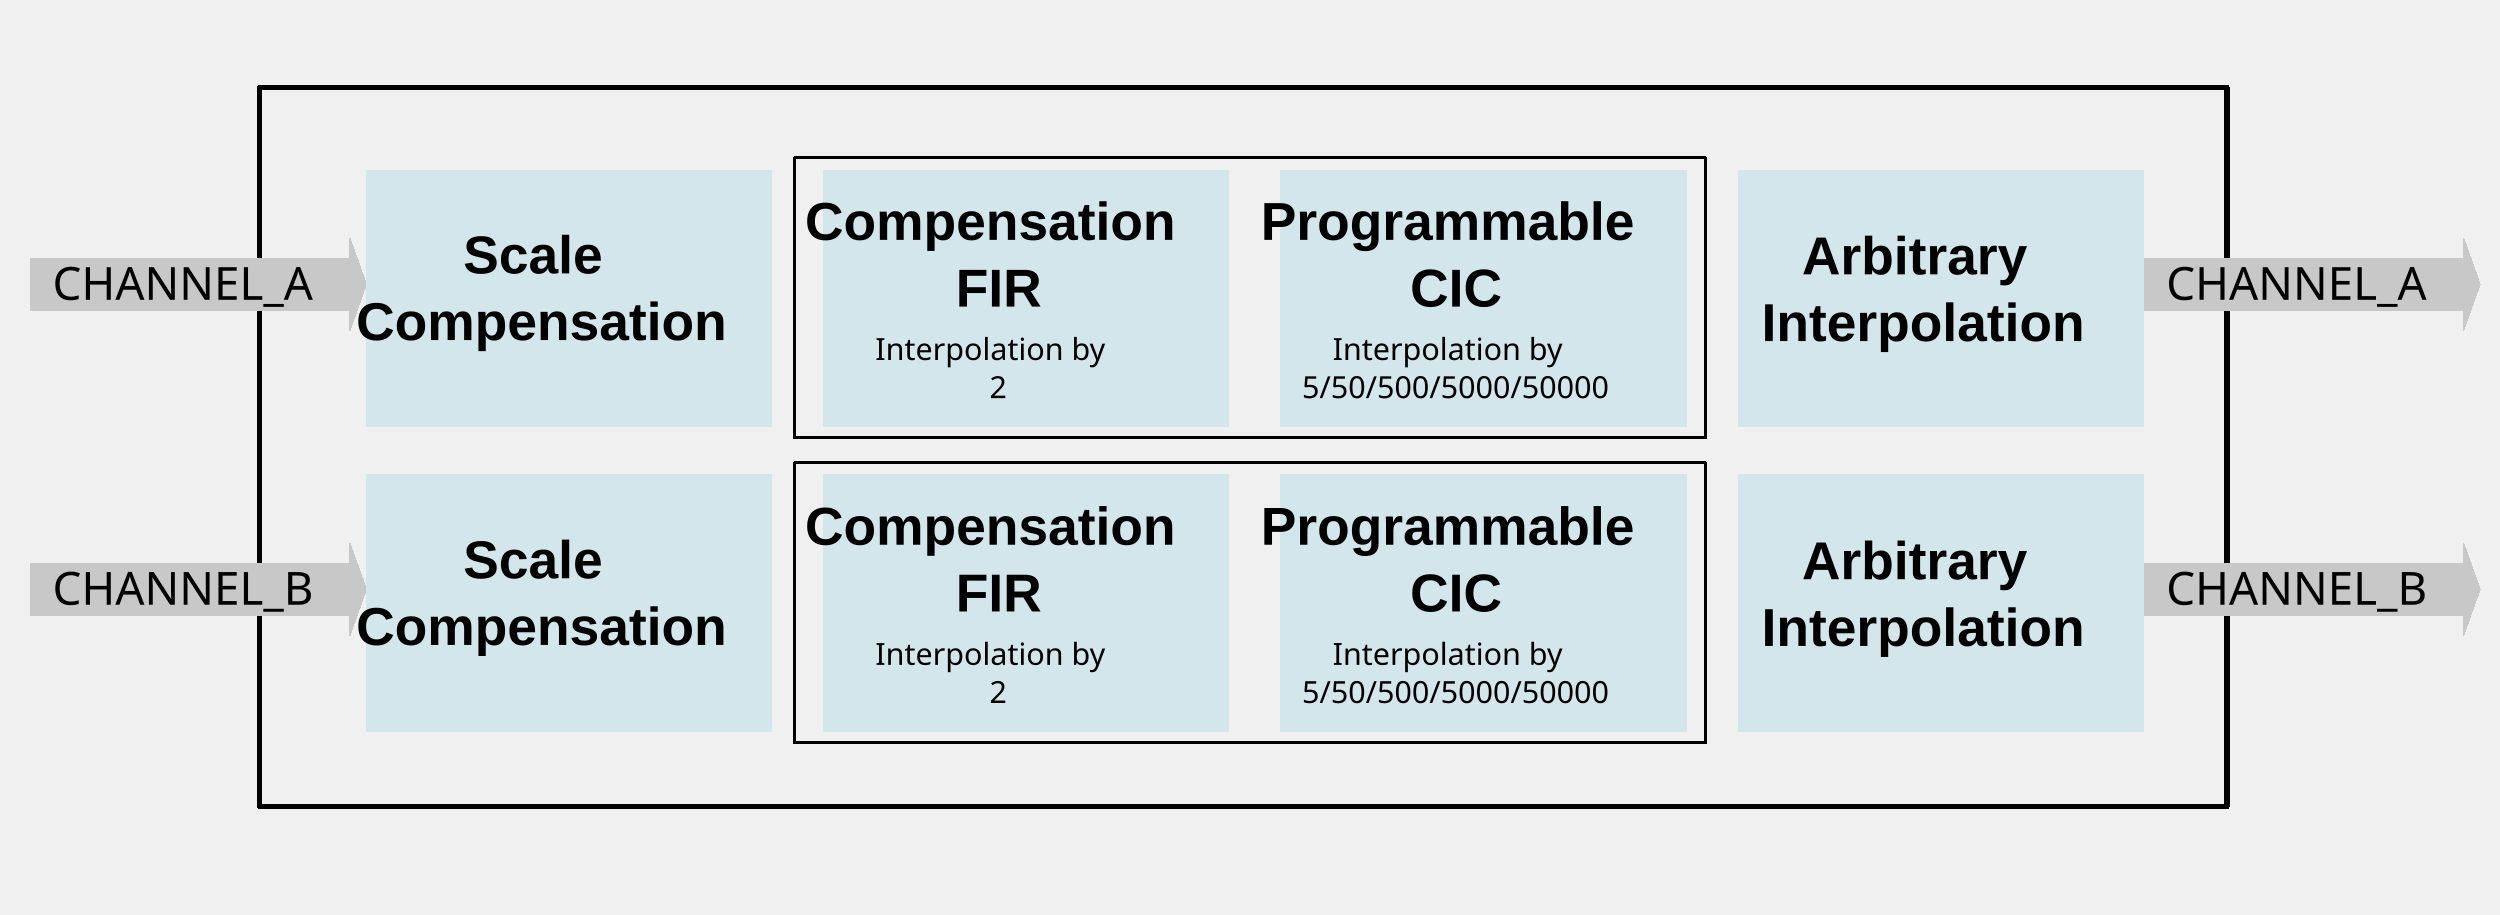
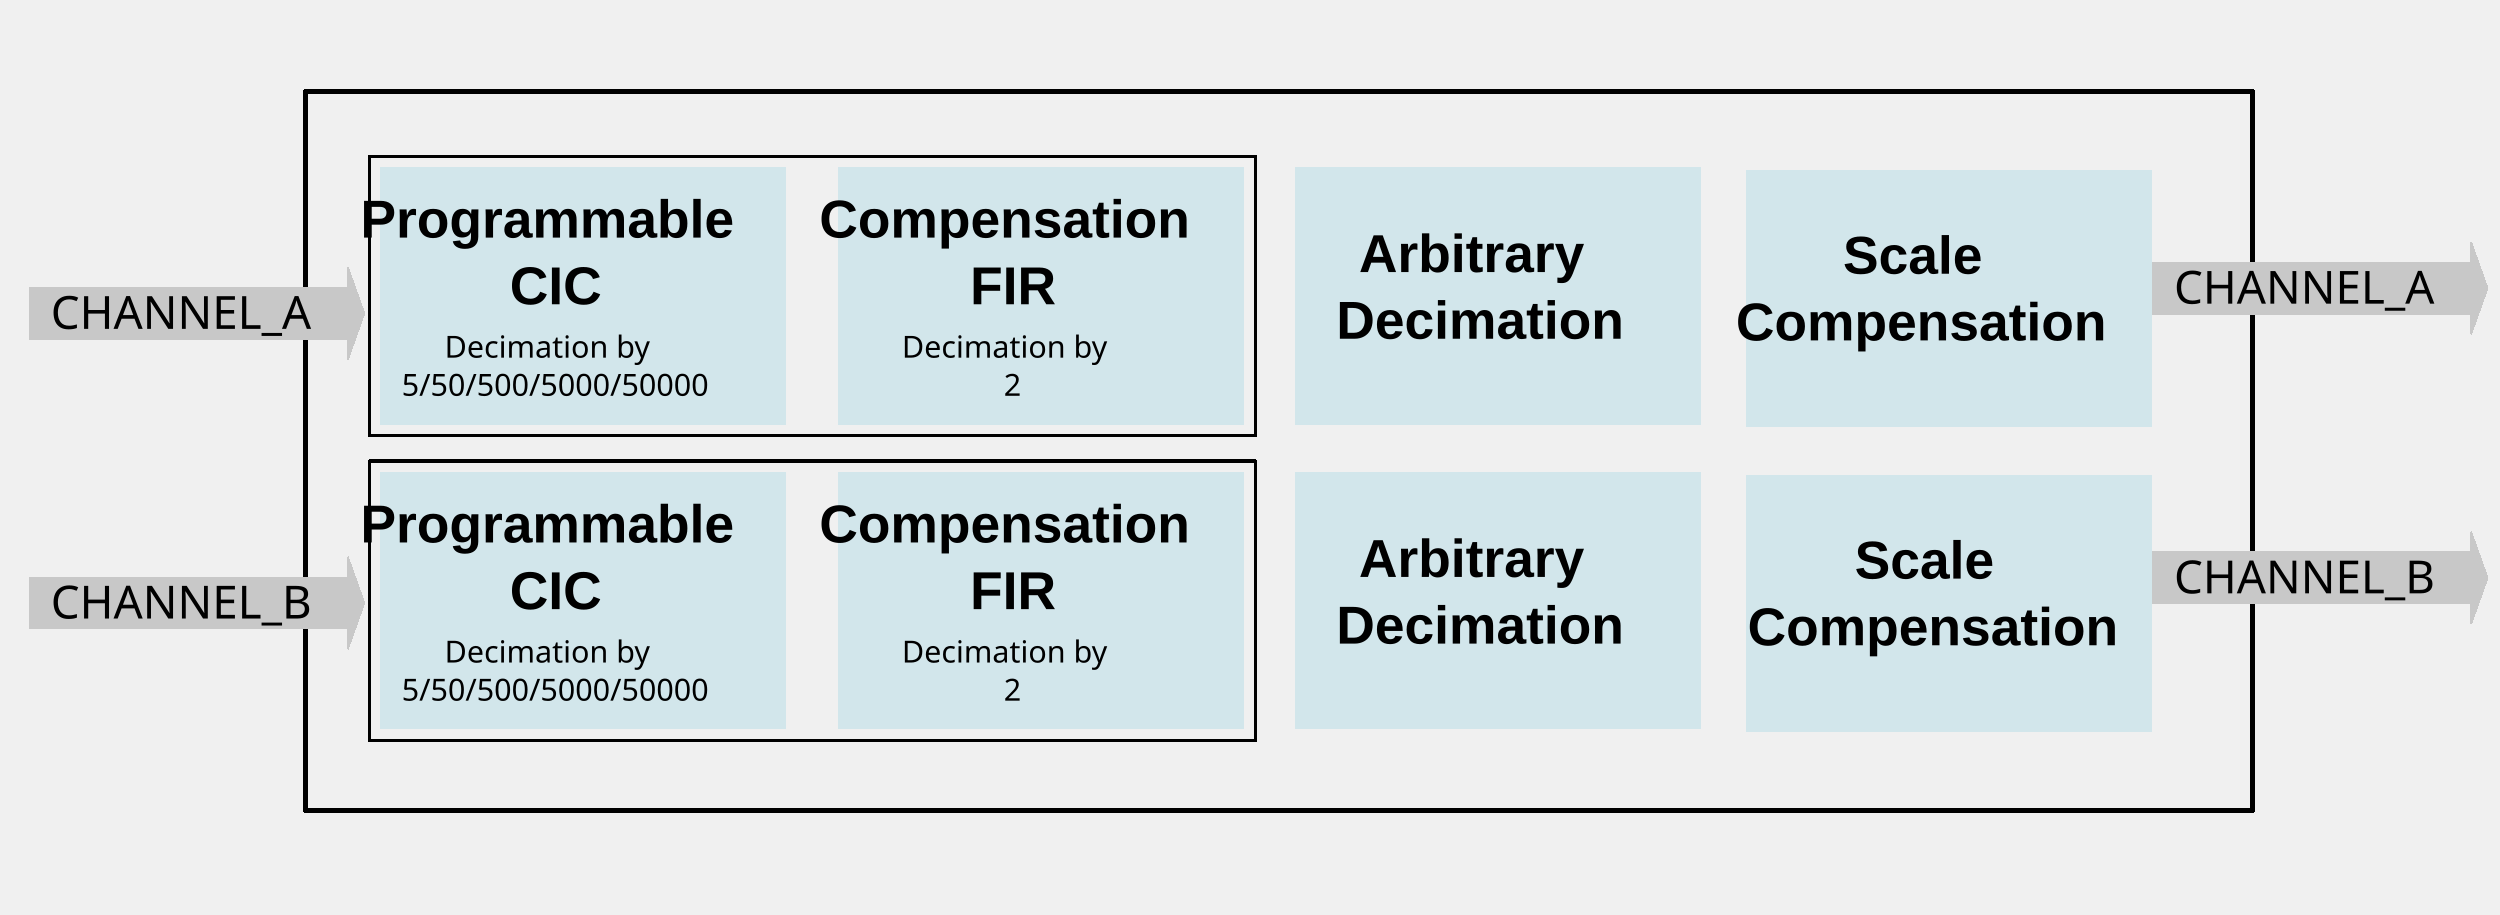
<svg xmlns="http://www.w3.org/2000/svg" xmlns:ns1="http://www.openswatchbook.org/uri/2009/osb" width="820" height="300" viewBox="0 0 820 300" id="svg2" version="1.1">
  <defs id="defs4">
    <marker style="overflow:visible" id="marker18751" refX="0" refY="0" orient="auto">
      <path transform="scale(0.4,0.4)" style="fill:#000000;fill-opacity:1;fill-rule:evenodd;stroke:#000000;stroke-width:1pt;stroke-opacity:1" d="m 5.77,0 -8.65,5 0,-10 8.65,5 z" id="path18753" />
    </marker>
    <marker style="overflow:visible" id="marker5817" refX="0" refY="0" orient="auto">
      <path transform="scale(0.4,0.4)" style="fill:#000000;fill-opacity:1;fill-rule:evenodd;stroke:#000000;stroke-width:1pt;stroke-opacity:1" d="m 5.77,0 -8.65,5 0,-10 8.65,5 z" id="path5819" />
    </marker>
    <marker orient="auto" refY="0" refX="0" id="marker11520" style="overflow:visible">
      <path id="path11522" d="m 5.77,0 -8.65,5 0,-10 8.65,5 z" style="fill:#000000;fill-opacity:1;fill-rule:evenodd;stroke:#000000;stroke-width:1pt;stroke-opacity:1" transform="scale(0.4,0.4)" />
    </marker>
    <marker orient="auto" refY="0" refX="0" id="marker9429" style="overflow:visible">
      <path id="path9431" d="m 5.77,0 -8.65,5 0,-10 8.65,5 z" style="fill:#000000;fill-opacity:1;fill-rule:evenodd;stroke:#000000;stroke-width:1pt;stroke-opacity:1" transform="scale(0.4,0.4)" />
    </marker>
    <marker style="overflow:visible" id="marker8525" refX="0" refY="0" orient="auto">
      <path transform="scale(0.4,0.4)" style="fill:#000000;fill-opacity:1;fill-rule:evenodd;stroke:#000000;stroke-width:1pt;stroke-opacity:1" d="m 5.77,0 -8.65,5 0,-10 8.65,5 z" id="path8527" />
    </marker>
    <marker style="overflow:visible" id="marker14694" refX="0" refY="0" orient="auto">
      <path transform="scale(0.4,0.4)" style="fill:#000000;fill-opacity:1;fill-rule:evenodd;stroke:#000000;stroke-width:1pt;stroke-opacity:1" d="m 5.77,0 -8.65,5 0,-10 8.65,5 z" id="path14696" />
    </marker>
    <marker style="overflow:visible" id="marker13964" refX="0" refY="0" orient="auto">
      <path transform="scale(0.4,0.4)" style="fill:#000000;fill-opacity:1;fill-rule:evenodd;stroke:#000000;stroke-width:1pt;stroke-opacity:1" d="m 5.77,0 -8.65,5 0,-10 8.65,5 z" id="path13966" />
    </marker>
    <marker style="overflow:visible" id="marker13210" refX="0" refY="0" orient="auto">
      <path transform="scale(0.4,0.4)" style="fill:#000000;fill-opacity:1;fill-rule:evenodd;stroke:#000000;stroke-width:1pt;stroke-opacity:1" d="m 5.77,0 -8.65,5 0,-10 8.65,5 z" id="path13212" />
    </marker>
    <marker orient="auto" refY="0" refX="0" id="marker12618" style="overflow:visible">
      <path id="path12620" d="m 5.77,0 -8.65,5 0,-10 8.65,5 z" style="fill:#000000;fill-opacity:1;fill-rule:evenodd;stroke:#000000;stroke-width:1pt;stroke-opacity:1" transform="scale(0.4,0.4)" />
    </marker>
    <marker orient="auto" refY="0" refX="0" id="marker12206" style="overflow:visible">
      <path id="path12208" d="m 5.77,0 -8.65,5 0,-10 8.65,5 z" style="fill:#000000;fill-opacity:1;fill-rule:evenodd;stroke:#000000;stroke-width:1pt;stroke-opacity:1" transform="scale(0.4,0.4)" />
    </marker>
    <marker orient="auto" refY="0" refX="0" id="marker9085" style="overflow:visible">
      <path id="path9087" d="m 5.77,0 -8.65,5 0,-10 8.65,5 z" style="fill:#ffffff;fill-opacity:1;fill-rule:evenodd;stroke:#000000;stroke-width:1pt;stroke-opacity:1" transform="scale(0.4,0.4)" />
    </marker>
    <linearGradient id="linearGradient9055" ns1:paint="solid">
      <stop style="stop-color:#ffffff;stop-opacity:1;" offset="0" id="stop9057" />
    </linearGradient>
    <marker orient="auto" refY="0" refX="0" id="marker8895" style="overflow:visible">
      <path id="path8897" d="m 5.77,0 -8.65,5 0,-10 8.65,5 z" style="fill:#ffffff;fill-opacity:1;fill-rule:evenodd;stroke:#000000;stroke-width:1pt;stroke-opacity:1" transform="scale(0.4,0.4)" />
    </marker>
    <marker style="overflow:visible" id="marker10933-1" refX="0" refY="0" orient="auto">
      <path transform="scale(-0.4,-0.4)" style="fill:#000000;fill-opacity:1;fill-rule:evenodd;stroke:#000000;stroke-width:1pt;stroke-opacity:1" d="m 5.77,0 -8.65,5 0,-10 8.65,5 z" id="path10935-1" />
    </marker>
    <marker orient="auto" refY="0" refX="0" id="TriangleInM-7-1" style="overflow:visible">
      <path id="path4660-1-6" d="m 5.77,0 -8.65,5 0,-10 8.65,5 z" style="fill:#000000;fill-opacity:1;fill-rule:evenodd;stroke:#000000;stroke-width:1pt;stroke-opacity:1" transform="scale(-0.4,-0.4)" />
    </marker>
    <marker style="overflow:visible" id="marker10933" refX="0" refY="0" orient="auto">
      <path transform="scale(-0.4,-0.4)" style="fill:#000000;fill-opacity:1;fill-rule:evenodd;stroke:#000000;stroke-width:1pt;stroke-opacity:1" d="m 5.77,0 -8.65,5 0,-10 8.65,5 z" id="path10935" />
    </marker>
    <marker orient="auto" refY="0" refX="0" id="marker6005" style="overflow:visible">
      <path id="path6007" d="m 5.77,0 -8.65,5 0,-10 8.65,5 z" style="fill:#0000ff;fill-opacity:1;fill-rule:evenodd;stroke:#0000ff;stroke-width:1pt;stroke-opacity:1" transform="scale(-0.4,-0.4)" />
    </marker>
    <marker orient="auto" refY="0" refX="0" id="marker15643-48" style="overflow:visible">
      <path id="path15645-1" d="m 5.77,0 -8.65,5 0,-10 8.65,5 z" style="fill:#000000;fill-opacity:1;fill-rule:evenodd;stroke:#000000;stroke-width:1pt;stroke-opacity:1" transform="scale(-0.4,-0.4)" />
    </marker>
    <marker orient="auto" refY="0" refX="0" id="marker7250" style="overflow:visible">
      <path id="path7252" d="m 5.77,0 -8.65,5 0,-10 8.65,5 z" style="fill:#000000;fill-opacity:1;fill-rule:evenodd;stroke:#000000;stroke-width:1pt;stroke-opacity:1" transform="scale(-0.4,-0.4)" />
    </marker>
    <marker style="overflow:visible" id="marker24668" refX="0" refY="0" orient="auto">
      <path transform="scale(-0.4,-0.4)" style="fill:#000000;fill-opacity:1;fill-rule:evenodd;stroke:#000000;stroke-width:1pt;stroke-opacity:1" d="m 5.77,0 -8.65,5 0,-10 8.65,5 z" id="path24670" />
    </marker>
    <marker orient="auto" refY="0" refX="0" id="marker7256" style="overflow:visible">
      <path id="path7258" d="m 5.77,0 -8.65,5 0,-10 8.65,5 z" style="fill:#000000;fill-opacity:1;fill-rule:evenodd;stroke:#000000;stroke-width:1pt;stroke-opacity:1" transform="scale(-0.4,-0.4)" />
    </marker>
    <marker orient="auto" refY="0" refX="0" id="marker15643-48-9" style="overflow:visible">
      <path id="path15645-1-5" d="m 5.77,0 -8.65,5 0,-10 8.65,5 z" style="fill:#000000;fill-opacity:1;fill-rule:evenodd;stroke:#000000;stroke-width:1pt;stroke-opacity:1" transform="scale(-0.4,-0.4)" />
    </marker>
    <marker style="overflow:visible" id="marker24284" refX="0" refY="0" orient="auto">
      <path transform="scale(-0.4,-0.4)" style="fill:#000000;fill-opacity:1;fill-rule:evenodd;stroke:#000000;stroke-width:1pt;stroke-opacity:1" d="m 5.77,0 -8.65,5 0,-10 8.65,5 z" id="path24286" />
    </marker>
    <marker orient="auto" refY="0" refX="0" id="marker7268" style="overflow:visible">
      <path id="path7270" d="m 5.77,0 -8.65,5 0,-10 8.65,5 z" style="fill:#000000;fill-opacity:1;fill-rule:evenodd;stroke:#000000;stroke-width:1pt;stroke-opacity:1" transform="scale(-0.4,-0.4)" />
    </marker>
    <marker orient="auto" refY="0" refX="0" id="marker7276" style="overflow:visible">
      <path id="path7278" d="m 5.77,0 -8.65,5 0,-10 8.65,5 z" style="fill:#000000;fill-opacity:1;fill-rule:evenodd;stroke:#000000;stroke-width:1pt;stroke-opacity:1" transform="scale(-0.4,-0.4)" />
    </marker>
    <marker orient="auto" refY="0" refX="0" id="marker15643-42" style="overflow:visible">
      <path id="path15645-20" d="m 5.77,0 -8.65,5 0,-10 8.65,5 z" style="fill:#000000;fill-opacity:1;fill-rule:evenodd;stroke:#000000;stroke-width:1pt;stroke-opacity:1" transform="scale(-0.4,-0.4)" />
    </marker>
    <marker style="overflow:visible" id="marker12344-7" refX="0" refY="0" orient="auto">
      <path transform="scale(-0.4,-0.4)" style="fill:#000000;fill-opacity:1;fill-rule:evenodd;stroke:#000000;stroke-width:1pt;stroke-opacity:1" d="m 5.77,0 -8.65,5 0,-10 8.65,5 z" id="path12346-6" />
    </marker>
    <marker style="overflow:visible" id="marker10933-1-1" refX="0" refY="0" orient="auto">
      <path transform="scale(-0.4,-0.4)" style="fill:#000000;fill-opacity:1;fill-rule:evenodd;stroke:#000000;stroke-width:1pt;stroke-opacity:1" d="m 5.77,0 -8.65,5 0,-10 8.65,5 z" id="path10935-1-0" />
    </marker>
    <marker orient="auto" refY="0" refX="0" id="marker4705-2" style="overflow:visible">
      <path id="path4580-1" d="m 5.77,0 -8.65,5 0,-10 8.65,5 z" style="fill:#000000;fill-opacity:1;fill-rule:evenodd;stroke:#000000;stroke-width:1pt;stroke-opacity:1" transform="scale(0.4,0.4)" />
    </marker>
    <marker orient="auto" refY="0" refX="0" id="marker15643-48-7" style="overflow:visible">
      <path id="path15645-1-3" d="m 5.77,0 -8.65,5 0,-10 8.65,5 z" style="fill:#000000;fill-opacity:1;fill-rule:evenodd;stroke:#000000;stroke-width:1pt;stroke-opacity:1" transform="scale(-0.4,-0.4)" />
    </marker>
    <marker orient="auto" refY="0" refX="0" id="marker9663" style="overflow:visible">
      <path id="path9665" d="m 5.77,0 -8.65,5 0,-10 8.65,5 z" style="fill:#000000;fill-opacity:1;fill-rule:evenodd;stroke:#000000;stroke-width:1pt;stroke-opacity:1" transform="scale(-0.4,-0.4)" />
    </marker>
    <marker style="overflow:visible" id="marker24668-2" refX="0" refY="0" orient="auto">
      <path transform="scale(-0.4,-0.4)" style="fill:#000000;fill-opacity:1;fill-rule:evenodd;stroke:#000000;stroke-width:1pt;stroke-opacity:1" d="m 5.77,0 -8.65,5 0,-10 8.65,5 z" id="path24670-4" />
    </marker>
    <marker orient="auto" refY="0" refX="0" id="marker9669" style="overflow:visible">
      <path id="path9671" d="m 5.77,0 -8.65,5 0,-10 8.65,5 z" style="fill:#000000;fill-opacity:1;fill-rule:evenodd;stroke:#000000;stroke-width:1pt;stroke-opacity:1" transform="scale(-0.4,-0.4)" />
    </marker>
    <marker orient="auto" refY="0" refX="0" id="marker15643-48-9-2" style="overflow:visible">
      <path id="path15645-1-5-0" d="m 5.77,0 -8.65,5 0,-10 8.65,5 z" style="fill:#000000;fill-opacity:1;fill-rule:evenodd;stroke:#000000;stroke-width:1pt;stroke-opacity:1" transform="scale(-0.4,-0.4)" />
    </marker>
    <marker style="overflow:visible" id="marker24284-0" refX="0" refY="0" orient="auto">
      <path transform="scale(-0.4,-0.4)" style="fill:#000000;fill-opacity:1;fill-rule:evenodd;stroke:#000000;stroke-width:1pt;stroke-opacity:1" d="m 5.77,0 -8.65,5 0,-10 8.65,5 z" id="path24286-2" />
    </marker>
    <marker orient="auto" refY="0" refX="0" id="marker9681" style="overflow:visible">
      <path id="path9683" d="m 5.77,0 -8.65,5 0,-10 8.65,5 z" style="fill:#000000;fill-opacity:1;fill-rule:evenodd;stroke:#000000;stroke-width:1pt;stroke-opacity:1" transform="scale(-0.4,-0.4)" />
    </marker>
    <marker orient="auto" refY="0" refX="0" id="marker9689" style="overflow:visible">
      <path id="path9691" d="m 5.77,0 -8.65,5 0,-10 8.65,5 z" style="fill:#000000;fill-opacity:1;fill-rule:evenodd;stroke:#000000;stroke-width:1pt;stroke-opacity:1" transform="scale(-0.4,-0.4)" />
    </marker>
    <marker orient="auto" refY="0" refX="0" id="marker15643-42-6" style="overflow:visible">
      <path id="path15645-20-64" d="m 5.77,0 -8.65,5 0,-10 8.65,5 z" style="fill:#000000;fill-opacity:1;fill-rule:evenodd;stroke:#000000;stroke-width:1pt;stroke-opacity:1" transform="scale(-0.4,-0.4)" />
    </marker>
    <marker orient="auto" refY="0" refX="0" id="marker15643-48-9-3" style="overflow:visible">
      <path id="path15645-1-5-00" d="m 5.77,0 -8.65,5 0,-10 8.65,5 z" style="fill:#000000;fill-opacity:1;fill-rule:evenodd;stroke:#000000;stroke-width:1pt;stroke-opacity:1" transform="scale(-0.4,-0.4)" />
    </marker>
    <marker orient="auto" refY="0" refX="0" id="marker12206-7" style="overflow:visible">
      <path id="path12208-1" d="m 5.77,0 -8.65,5 0,-10 8.65,5 z" style="fill:#000000;fill-opacity:1;fill-rule:evenodd;stroke:#000000;stroke-width:1pt;stroke-opacity:1" transform="scale(0.4,0.4)" />
    </marker>
    <marker orient="auto" refY="0" refX="0" id="marker9429-8" style="overflow:visible">
      <path id="path9431-8" d="m 5.77,0 -8.65,5 0,-10 8.65,5 z" style="fill:#000000;fill-opacity:1;fill-rule:evenodd;stroke:#000000;stroke-width:1pt;stroke-opacity:1" transform="scale(0.4,0.4)" />
    </marker>
    <marker orient="auto" refY="0" refX="0" id="marker12206-0" style="overflow:visible">
      <path id="path12208-0" d="m 5.77,0 -8.65,5 0,-10 8.65,5 z" style="fill:#000000;fill-opacity:1;fill-rule:evenodd;stroke:#000000;stroke-width:1pt;stroke-opacity:1" transform="scale(0.4,0.4)" />
    </marker>
    <marker orient="auto" refY="0" refX="0" id="marker10888-6" style="overflow:visible">
      <path id="path10890-3" d="m 5.77,0 -8.65,5 0,-10 8.65,5 z" style="fill:#000000;fill-opacity:1;fill-rule:evenodd;stroke:#000000;stroke-width:1pt;stroke-opacity:1" transform="scale(0.4,0.4)" />
    </marker>
    <marker style="overflow:visible" id="marker18751-6" refX="0" refY="0" orient="auto">
      <path transform="scale(0.4,0.4)" style="fill:#000000;fill-opacity:1;fill-rule:evenodd;stroke:#000000;stroke-width:1pt;stroke-opacity:1" d="m 5.77,0 -8.65,5 0,-10 8.65,5 z" id="path18753-0" />
    </marker>
    <marker style="overflow:visible" id="marker18751-6-9" refX="0" refY="0" orient="auto">
      <path transform="scale(0.4,0.4)" style="fill:#000000;fill-opacity:1;fill-rule:evenodd;stroke:#000000;stroke-width:1pt;stroke-opacity:1" d="m 5.77,0 -8.65,5 0,-10 8.65,5 z" id="path18753-0-3" />
    </marker>
    <marker style="overflow:visible" id="marker18751-6-9-0" refX="0" refY="0" orient="auto">
      <path transform="scale(0.4,0.4)" style="fill:#000000;fill-opacity:1;fill-rule:evenodd;stroke:#000000;stroke-width:1pt;stroke-opacity:1" d="m 5.77,0 -8.65,5 0,-10 8.65,5 z" id="path18753-0-3-0" />
    </marker>
    <marker style="overflow:visible" id="marker18751-6-9-0-4" refX="0" refY="0" orient="auto">
      <path transform="scale(0.4,0.4)" style="fill:#000000;fill-opacity:1;fill-rule:evenodd;stroke:#000000;stroke-width:1pt;stroke-opacity:1" d="m 5.77,0 -8.65,5 0,-10 8.65,5 z" id="path18753-0-3-0-4" />
    </marker>
    <marker style="overflow:visible" id="marker18751-6-9-7" refX="0" refY="0" orient="auto">
      <path transform="scale(0.4,0.4)" style="fill:#000000;fill-opacity:1;fill-rule:evenodd;stroke:#000000;stroke-width:1pt;stroke-opacity:1" d="m 5.77,0 -8.65,5 0,-10 8.65,5 z" id="path18753-0-3-00" />
    </marker>
    <marker style="overflow:visible" id="marker18751-6-1" refX="0" refY="0" orient="auto">
      <path transform="scale(0.4,0.4)" style="fill:#000000;fill-opacity:1;fill-rule:evenodd;stroke:#000000;stroke-width:1pt;stroke-opacity:1" d="m 5.77,0 -8.65,5 0,-10 8.65,5 z" id="path18753-0-6" />
    </marker>
    <marker orient="auto" refY="0" refX="0" id="marker5537" style="overflow:visible">
      <path id="path5539" d="m 5.77,0 -8.65,5 0,-10 8.65,5 z" style="fill:#000000;fill-opacity:1;fill-rule:evenodd;stroke:#000000;stroke-width:1pt;stroke-opacity:1" transform="scale(0.4,0.4)" />
    </marker>
    <marker style="overflow:visible" id="marker10933-1-2" refX="0" refY="0" orient="auto">
      <path transform="scale(-0.4,-0.4)" style="fill:#000000;fill-opacity:1;fill-rule:evenodd;stroke:#000000;stroke-width:1pt;stroke-opacity:1" d="m 5.77,0 -8.65,5 0,-10 8.65,5 z" id="path10935-1-1" />
    </marker>
    <marker style="overflow:visible" id="marker10933-1-15" refX="0" refY="0" orient="auto">
      <path transform="scale(-0.4,-0.4)" style="fill:#000000;fill-opacity:1;fill-rule:evenodd;stroke:#000000;stroke-width:1pt;stroke-opacity:1" d="m 5.77,0 -8.65,5 0,-10 8.65,5 z" id="path10935-1-6" />
    </marker>
    <marker orient="auto" refY="0" refX="0" id="marker5537-7" style="overflow:visible">
      <path id="path5539-9" d="m 5.77,0 -8.65,5 0,-10 8.65,5 z" style="fill:#000000;fill-opacity:1;fill-rule:evenodd;stroke:#000000;stroke-width:1pt;stroke-opacity:1" transform="scale(0.4,0.4)" />
    </marker>
  </defs>
  <g id="layer1" transform="translate(0,-752.362)">
-     <rect style="display:inline;opacity:1;fill:#000000;fill-opacity:0;fill-rule:nonzero;stroke:#000000;stroke-width:1.73;stroke-linecap:square;stroke-linejoin:round;stroke-miterlimit:0;stroke-dasharray:none;stroke-dashoffset:0;stroke-opacity:1;shape-rendering:crispEdges;enable-background:new" id="rect4477" width="645.304" height="235.858" x="85.12" y="781.021" />
+     <rect style="display:inline;opacity:1;fill:#000000;fill-opacity:0;fill-rule:nonzero;stroke:#000000;stroke-width:1.721;stroke-linecap:square;stroke-linejoin:round;stroke-miterlimit:0;stroke-dasharray:none;stroke-dashoffset:0;stroke-opacity:1;shape-rendering:crispEdges;enable-background:new" id="rect4477" width="638.546" height="235.867" x="100.23" y="782.368" />
    <text xml:space="preserve" style="font-style:normal;font-weight:normal;font-size:12.5px;line-height:125%;font-family:sans-serif;letter-spacing:0px;word-spacing:0px;fill:#000000;fill-opacity:1;stroke:none;stroke-width:1px;stroke-linecap:butt;stroke-linejoin:miter;stroke-opacity:1" x="185.668" y="845.472" id="text10879">
      <tspan id="tspan10881" x="185.668" y="845.472" />
    </text>
    <text xml:space="preserve" style="font-style:normal;font-weight:normal;font-size:44.595px;line-height:125%;font-family:sans-serif;letter-spacing:0px;word-spacing:0px;fill:#000000;fill-opacity:1;stroke:none;stroke-width:1px;stroke-linecap:butt;stroke-linejoin:miter;stroke-opacity:1" x="305.912" y="598.416" id="text5703" transform="scale(0.9745641,1.0261)">
      <tspan id="tspan5705" x="305.912" y="598.416" style="font-size:25.085px" />
    </text>
    <text xml:space="preserve" style="font-style:normal;font-weight:normal;font-size:40px;line-height:125%;font-family:sans-serif;letter-spacing:0px;word-spacing:0px;fill:#000000;fill-opacity:1;stroke:none;stroke-width:1px;stroke-linecap:butt;stroke-linejoin:miter;stroke-opacity:1" x="707.54" y="778.376" id="text11704">
      <tspan id="tspan11706" x="707.54" y="778.376" />
    </text>
    <flowRoot xml:space="preserve" id="flowRoot5658" style="font-style:normal;font-weight:normal;font-size:15px;line-height:125%;font-family:sans-serif;letter-spacing:0px;word-spacing:0px;fill:#000000;fill-opacity:1;stroke:none;stroke-width:1px;stroke-linecap:butt;stroke-linejoin:miter;stroke-opacity:1">
      <flowRegion id="flowRegion5660">
        <rect id="rect5662" width="960.36" height="577.477" x="-59.459" y="18.919" />
      </flowRegion>
      <flowPara id="flowPara5664" />
    </flowRoot>
    <g transform="matrix(-1,0,0,1,389.3504,-132.9988)" style="display:inline;fill:#0f3296;fill-opacity:1;stroke:#0f3296;stroke-opacity:1;shape-rendering:crispEdges;enable-background:new" id="g5816" />
-     <g id="g5418" transform="translate(-73.35604,102.2673)">
+     <g id="g5418" transform="translate(-73.93485,111.7908)">
      <g id="g5812-8-3-8" style="display:inline;fill:#c8c8c8;fill-opacity:1;stroke:#c8c8c8;stroke-opacity:1;shape-rendering:crispEdges;enable-background:new" transform="matrix(-0.5366568,0,0,1.015155,263.4422,188.4949)">
        <path id="path5814-3-9-1" d="m 130.474,546.584 10.032,14.849 0,-6.806 194.564,-3e-5 0,-8.042 0,-8.042 -194.564,3e-5 0,-6.806 -10.032,14.849" style="fill:#c8c8c8;fill-opacity:1;fill-rule:evenodd;stroke:#c8c8c8;stroke-width:1px;stroke-linecap:round;stroke-linejoin:miter;stroke-opacity:1" />
      </g>
      <text id="text7844" y="748.438" x="90.575" style="font-style:normal;font-weight:normal;font-size:15px;line-height:125%;font-family:sans-serif;letter-spacing:0px;word-spacing:0px;fill:#000000;fill-opacity:1;stroke:none;stroke-width:1px;stroke-linecap:butt;stroke-linejoin:miter;stroke-opacity:1" xml:space="preserve">
        <tspan y="748.438" x="90.575" id="tspan7846">CHANNEL_A</tspan>
      </text>
    </g>
    <flowRoot xml:space="preserve" id="flowRoot8018" style="font-style:normal;font-weight:normal;font-size:15px;line-height:125%;font-family:sans-serif;letter-spacing:0px;word-spacing:0px;fill:#000000;fill-opacity:1;stroke:none;stroke-width:1px;stroke-linecap:butt;stroke-linejoin:miter;stroke-opacity:1">
      <flowRegion id="flowRegion8020">
        <rect id="rect8022" width="850" height="570" x="-50" y="-120" />
      </flowRegion>
      <flowPara id="flowPara8024" />
    </flowRoot>
-     <g id="g5358" transform="translate(217.0079,109.9247)" style="stroke:none">
+     <g id="g5358" transform="translate(-78.29009,109.1673)" style="stroke:none">
      <rect y="698.06" x="202.992" height="84.378" width="133.264" id="rect4870-9-3-3" style="display:inline;opacity:1;fill:#d2e6eb;fill-opacity:1;fill-rule:nonzero;stroke:none;stroke-width:0.562;stroke-linecap:square;stroke-linejoin:round;stroke-miterlimit:4;stroke-dasharray:none;stroke-dashoffset:0;stroke-opacity:1;shape-rendering:crispEdges;enable-background:new" />
      <text id="text6051" y="721.116" x="270.3" style="font-style:normal;font-weight:normal;font-size:10px;line-height:125%;font-family:Arial;text-align:center;letter-spacing:0px;word-spacing:0px;text-anchor:middle;fill:#000000;fill-opacity:1;stroke:none;stroke-width:1;stroke-linecap:butt;stroke-linejoin:miter;stroke-miterlimit:4;stroke-dasharray:none;stroke-opacity:1;shape-rendering:crispEdges" xml:space="preserve">
        <tspan style="font-style:normal;font-variant:normal;font-weight:bold;font-stretch:normal;font-size:17.5px;font-family:Arial;-inkscape-font-specification:'Arial Bold';text-align:center;text-anchor:middle;fill:#000000;fill-opacity:1;stroke:none;stroke-width:1;stroke-miterlimit:4;stroke-dasharray:none" y="721.116" x="270.3" id="tspan6053">Programmable</tspan>
        <tspan id="tspan5024" style="font-style:normal;font-variant:normal;font-weight:bold;font-stretch:normal;font-size:17.5px;font-family:Arial;-inkscape-font-specification:'Arial Bold';text-align:center;text-anchor:middle;fill:#000000;fill-opacity:1;stroke:none;stroke-width:1;stroke-miterlimit:4;stroke-dasharray:none" y="742.991" x="270.3">CIC</tspan>
      </text>
      <text id="text5038" y="760.515" x="269.488" style="font-style:normal;font-weight:normal;font-size:10px;line-height:125%;font-family:sans-serif;text-align:center;letter-spacing:0px;word-spacing:0px;text-anchor:middle;fill:#000000;fill-opacity:1;stroke:none;stroke-width:1px;stroke-linecap:butt;stroke-linejoin:miter;stroke-opacity:1" xml:space="preserve">
-         <tspan y="760.515" x="269.488" id="tspan5040">Interpolation by</tspan>
+         <tspan y="760.515" x="269.488" id="tspan5040">Decimation by</tspan>
        <tspan id="tspan5042" y="773.015" x="269.488">5/50/500/5000/50000</tspan>
      </text>
    </g>
-     <g id="g5382" transform="translate(216.0169,112.3572)" style="stroke:none">
+     <g id="g5382" transform="translate(-79.28108,111.5998)" style="stroke:none">
      <rect y="795.627" x="203.983" height="84.378" width="133.264" id="rect4870-9-3-3-5" style="display:inline;opacity:1;fill:#d2e6eb;fill-opacity:1;fill-rule:nonzero;stroke:none;stroke-width:0.562;stroke-linecap:square;stroke-linejoin:round;stroke-miterlimit:4;stroke-dasharray:none;stroke-dashoffset:0;stroke-opacity:1;shape-rendering:crispEdges;enable-background:new" />
      <text id="text6051-3" y="818.683" x="271.291" style="font-style:normal;font-weight:normal;font-size:10px;line-height:125%;font-family:Arial;text-align:center;letter-spacing:0px;word-spacing:0px;text-anchor:middle;fill:#000000;fill-opacity:1;stroke:none;stroke-width:1;stroke-linecap:butt;stroke-linejoin:miter;stroke-miterlimit:4;stroke-dasharray:none;stroke-opacity:1;shape-rendering:crispEdges" xml:space="preserve">
        <tspan style="font-style:normal;font-variant:normal;font-weight:bold;font-stretch:normal;font-size:17.5px;font-family:Arial;-inkscape-font-specification:'Arial Bold';text-align:center;text-anchor:middle;fill:#000000;fill-opacity:1;stroke:none;stroke-width:1;stroke-miterlimit:4;stroke-dasharray:none" y="818.683" x="271.291" id="tspan6053-8">Programmable</tspan>
        <tspan id="tspan5024-6" style="font-style:normal;font-variant:normal;font-weight:bold;font-stretch:normal;font-size:17.5px;font-family:Arial;-inkscape-font-specification:'Arial Bold';text-align:center;text-anchor:middle;fill:#000000;fill-opacity:1;stroke:none;stroke-width:1;stroke-miterlimit:4;stroke-dasharray:none" y="840.558" x="271.291">CIC</tspan>
      </text>
      <text id="text5038-5" y="858.083" x="270.479" style="font-style:normal;font-weight:normal;font-size:10px;line-height:125%;font-family:sans-serif;text-align:center;letter-spacing:0px;word-spacing:0px;text-anchor:middle;fill:#000000;fill-opacity:1;stroke:none;stroke-width:1px;stroke-linecap:butt;stroke-linejoin:miter;stroke-opacity:1" xml:space="preserve">
-         <tspan y="858.083" x="270.479" id="tspan5040-9">Interpolation by</tspan>
+         <tspan y="858.083" x="270.479" id="tspan5040-9">Decimation by</tspan>
        <tspan id="tspan5042-6" y="870.583" x="270.479">5/50/500/5000/50000</tspan>
      </text>
    </g>
-     <g id="g5367" transform="translate(-76.95611,109.4292)" style="stroke:none;stroke-width:0.5;stroke-miterlimit:0;stroke-dasharray:none">
+     <g id="g5367" transform="translate(-72.25405,108.6718)" style="stroke:none;stroke-width:0.5;stroke-miterlimit:0;stroke-dasharray:none">
      <rect y="698.555" x="346.956" height="84.378" width="133.264" id="rect4870-9-3-3-8" style="display:inline;opacity:1;fill:#d2e6eb;fill-opacity:1;fill-rule:nonzero;stroke:none;stroke-width:0.5;stroke-linecap:square;stroke-linejoin:round;stroke-miterlimit:0;stroke-dasharray:none;stroke-dashoffset:0;stroke-opacity:1;shape-rendering:crispEdges;enable-background:new" />
      <text id="text6051-37" y="721.611" x="414.264" style="font-style:normal;font-weight:normal;font-size:10px;line-height:125%;font-family:Arial;text-align:center;letter-spacing:0px;word-spacing:0px;text-anchor:middle;fill:#000000;fill-opacity:1;stroke:none;stroke-width:0.5;stroke-linecap:butt;stroke-linejoin:miter;stroke-miterlimit:0;stroke-dasharray:none;stroke-opacity:1;shape-rendering:crispEdges" xml:space="preserve">
        <tspan style="font-style:normal;font-variant:normal;font-weight:bold;font-stretch:normal;font-size:17.5px;font-family:Arial;-inkscape-font-specification:'Arial Bold';text-align:center;text-anchor:middle;fill:#000000;fill-opacity:1;stroke:none;stroke-width:0.5;stroke-miterlimit:0;stroke-dasharray:none" y="721.611" x="414.264" id="tspan6053-2">Compensation</tspan>
        <tspan id="tspan5024-5" style="font-style:normal;font-variant:normal;font-weight:bold;font-stretch:normal;font-size:17.5px;font-family:Arial;-inkscape-font-specification:'Arial Bold';text-align:center;text-anchor:middle;fill:#000000;fill-opacity:1;stroke:none;stroke-width:0.5;stroke-miterlimit:0;stroke-dasharray:none" y="743.486" x="414.264">FIR</tspan>
      </text>
      <text id="text5038-4" y="761.011" x="413.452" style="font-style:normal;font-weight:normal;font-size:10px;line-height:125%;font-family:sans-serif;text-align:center;letter-spacing:0px;word-spacing:0px;text-anchor:middle;fill:#000000;fill-opacity:1;stroke:none;stroke-width:0.5;stroke-linecap:butt;stroke-linejoin:miter;stroke-miterlimit:0;stroke-dasharray:none;stroke-opacity:1" xml:space="preserve">
-         <tspan y="761.011" x="413.452" id="tspan5040-5">Interpolation by</tspan>
+         <tspan y="761.011" x="413.452" id="tspan5040-5">Decimation by</tspan>
        <tspan id="tspan5042-1" y="773.511" x="413.452">2</tspan>
      </text>
    </g>
-     <g id="g5376" transform="translate(78.94483,108.9788)" style="stroke:none;stroke-opacity:1">
+     <g id="g5376" transform="translate(-66.35313,108.2214)" style="stroke:none;stroke-opacity:1">
      <rect y="699.006" x="491.055" height="84.378" width="133.264" id="rect4870-9-3-3-2" style="display:inline;opacity:1;fill:#d2e6eb;fill-opacity:1;fill-rule:nonzero;stroke:none;stroke-width:0.562;stroke-linecap:square;stroke-linejoin:round;stroke-miterlimit:4;stroke-dasharray:none;stroke-dashoffset:0;stroke-opacity:1;shape-rendering:crispEdges;enable-background:new" />
      <text id="text6051-5" y="733.369" x="561.548" style="font-style:normal;font-weight:normal;font-size:10px;line-height:125%;font-family:Arial;text-align:center;letter-spacing:0px;word-spacing:0px;text-anchor:middle;fill:#000000;fill-opacity:1;stroke:none;stroke-width:1;stroke-linecap:butt;stroke-linejoin:miter;stroke-miterlimit:4;stroke-dasharray:none;stroke-opacity:1;shape-rendering:crispEdges" xml:space="preserve">
        <tspan style="font-style:normal;font-variant:normal;font-weight:bold;font-stretch:normal;font-size:17.5px;font-family:Arial;-inkscape-font-specification:'Arial Bold';text-align:center;text-anchor:middle;fill:#000000;fill-opacity:1;stroke:none;stroke-width:1;stroke-miterlimit:4;stroke-dasharray:none;stroke-opacity:1" y="733.369" x="563.975" id="tspan6053-1">Arbitrary </tspan>
-         <tspan id="tspan5024-4" style="font-style:normal;font-variant:normal;font-weight:bold;font-stretch:normal;font-size:17.5px;font-family:Arial;-inkscape-font-specification:'Arial Bold';text-align:center;text-anchor:middle;fill:#000000;fill-opacity:1;stroke:none;stroke-width:1;stroke-miterlimit:4;stroke-dasharray:none;stroke-opacity:1" y="755.244" x="561.548">Interpolation</tspan>
+         <tspan id="tspan5024-4" style="font-style:normal;font-variant:normal;font-weight:bold;font-stretch:normal;font-size:17.5px;font-family:Arial;-inkscape-font-specification:'Arial Bold';text-align:center;text-anchor:middle;fill:#000000;fill-opacity:1;stroke:none;stroke-width:1;stroke-miterlimit:4;stroke-dasharray:none;stroke-opacity:1" y="755.244" x="561.548">Decimation</tspan>
      </text>
    </g>
    <text xml:space="preserve" style="font-style:normal;font-weight:normal;font-size:10px;line-height:125%;font-family:sans-serif;text-align:center;letter-spacing:0px;word-spacing:0px;text-anchor:middle;fill:#000000;fill-opacity:1;stroke:none;stroke-width:1px;stroke-linecap:butt;stroke-linejoin:miter;stroke-opacity:1" x="557.551" y="761.461" id="text5038-7">
      <tspan x="557.551" y="761.461" id="tspan5042-4" />
    </text>
-     <g id="g5391" transform="translate(-76.4606,111.186)" style="stroke:none">
+     <g id="g5391" transform="translate(-71.75854,110.4286)" style="stroke:none">
      <rect y="796.798" x="346.461" height="84.378" width="133.264" id="rect4870-9-3-3-8-1" style="display:inline;opacity:1;fill:#d2e6eb;fill-opacity:1;fill-rule:nonzero;stroke:none;stroke-width:0.562;stroke-linecap:square;stroke-linejoin:round;stroke-miterlimit:4;stroke-dasharray:none;stroke-dashoffset:0;stroke-opacity:1;shape-rendering:crispEdges;enable-background:new" />
      <text id="text6051-37-9" y="819.855" x="413.768" style="font-style:normal;font-weight:normal;font-size:10px;line-height:125%;font-family:Arial;text-align:center;letter-spacing:0px;word-spacing:0px;text-anchor:middle;fill:#000000;fill-opacity:1;stroke:none;stroke-width:1;stroke-linecap:butt;stroke-linejoin:miter;stroke-miterlimit:4;stroke-dasharray:none;stroke-opacity:1;shape-rendering:crispEdges" xml:space="preserve">
        <tspan style="font-style:normal;font-variant:normal;font-weight:bold;font-stretch:normal;font-size:17.5px;font-family:Arial;-inkscape-font-specification:'Arial Bold';text-align:center;text-anchor:middle;fill:#000000;fill-opacity:1;stroke:none;stroke-width:1;stroke-miterlimit:4;stroke-dasharray:none" y="819.855" x="413.768" id="tspan6053-2-2">Compensation</tspan>
        <tspan id="tspan5024-5-5" style="font-style:normal;font-variant:normal;font-weight:bold;font-stretch:normal;font-size:17.5px;font-family:Arial;-inkscape-font-specification:'Arial Bold';text-align:center;text-anchor:middle;fill:#000000;fill-opacity:1;stroke:none;stroke-width:1;stroke-miterlimit:4;stroke-dasharray:none" y="841.73" x="413.768">FIR</tspan>
      </text>
      <text id="text5038-4-9" y="859.254" x="412.956" style="font-style:normal;font-weight:normal;font-size:10px;line-height:125%;font-family:sans-serif;text-align:center;letter-spacing:0px;word-spacing:0px;text-anchor:middle;fill:#000000;fill-opacity:1;stroke:none;stroke-width:1px;stroke-linecap:butt;stroke-linejoin:miter;stroke-opacity:1" xml:space="preserve">
-         <tspan y="859.254" x="412.956" id="tspan5040-5-2">Interpolation by</tspan>
+         <tspan y="859.254" x="412.956" id="tspan5040-5-2">Decimation by</tspan>
        <tspan id="tspan5042-1-6" y="871.754" x="412.956">2</tspan>
      </text>
    </g>
-     <g id="g5400" transform="translate(79.84803,110.5049)" style="stroke:none">
+     <g id="g5400" transform="translate(-65.44993,109.7475)" style="stroke:none">
      <rect y="797.48" x="490.152" height="84.378" width="133.264" id="rect4870-9-3-3-2-5" style="display:inline;opacity:1;fill:#d2e6eb;fill-opacity:1;fill-rule:nonzero;stroke:none;stroke-width:0.562;stroke-linecap:square;stroke-linejoin:round;stroke-miterlimit:4;stroke-dasharray:none;stroke-dashoffset:0;stroke-opacity:1;shape-rendering:crispEdges;enable-background:new" />
      <text id="text6051-5-6" y="831.843" x="560.645" style="font-style:normal;font-weight:normal;font-size:10px;line-height:125%;font-family:Arial;text-align:center;letter-spacing:0px;word-spacing:0px;text-anchor:middle;fill:#000000;fill-opacity:1;stroke:none;stroke-width:1;stroke-linecap:butt;stroke-linejoin:miter;stroke-miterlimit:4;stroke-dasharray:none;stroke-opacity:1;shape-rendering:crispEdges" xml:space="preserve">
        <tspan style="font-style:normal;font-variant:normal;font-weight:bold;font-stretch:normal;font-size:17.5px;font-family:Arial;-inkscape-font-specification:'Arial Bold';text-align:center;text-anchor:middle;fill:#000000;fill-opacity:1;stroke:none;stroke-width:1;stroke-miterlimit:4;stroke-dasharray:none" y="831.843" x="563.072" id="tspan6053-1-7">Arbitrary </tspan>
-         <tspan id="tspan5024-4-9" style="font-style:normal;font-variant:normal;font-weight:bold;font-stretch:normal;font-size:17.5px;font-family:Arial;-inkscape-font-specification:'Arial Bold';text-align:center;text-anchor:middle;fill:#000000;fill-opacity:1;stroke:none;stroke-width:1;stroke-miterlimit:4;stroke-dasharray:none" y="853.718" x="560.645">Interpolation</tspan>
-       </text>
-     </g>
-     <g id="g5424" transform="translate(-74.81553,107.8973)">
+         <tspan id="tspan5024-4-9" style="font-style:normal;font-variant:normal;font-weight:bold;font-stretch:normal;font-size:17.5px;font-family:Arial;-inkscape-font-specification:'Arial Bold';text-align:center;text-anchor:middle;fill:#000000;fill-opacity:1;stroke:none;stroke-width:1;stroke-miterlimit:4;stroke-dasharray:none" y="853.718" x="560.645">Decimation</tspan>
+       </text>
+     </g>
+     <g id="g5424" transform="translate(-75.39434,112.4208)">
      <g id="g5812-8-3-8-7" style="display:inline;fill:#c8c8c8;fill-opacity:1;stroke:#c8c8c8;stroke-opacity:1;shape-rendering:crispEdges;enable-background:new" transform="matrix(-0.5366568,0,0,1.015155,264.9016,282.865)">
        <path id="path5814-3-9-1-4" d="m 130.474,546.584 10.032,14.849 0,-6.806 194.564,-3e-5 0,-8.042 0,-8.042 -194.564,3e-5 0,-6.806 -10.032,14.849" style="fill:#c8c8c8;fill-opacity:1;fill-rule:evenodd;stroke:#c8c8c8;stroke-width:1px;stroke-linecap:round;stroke-linejoin:miter;stroke-opacity:1" />
      </g>
      <text id="text7844-9" y="842.808" x="92.034" style="font-style:normal;font-weight:normal;font-size:15px;line-height:125%;font-family:sans-serif;letter-spacing:0px;word-spacing:0px;fill:#000000;fill-opacity:1;stroke:none;stroke-width:1px;stroke-linecap:butt;stroke-linejoin:miter;stroke-opacity:1" xml:space="preserve">
        <tspan y="842.808" x="92.034" id="tspan7846-1">CHANNEL_B</tspan>
      </text>
    </g>
-     <g id="g5406" transform="translate(73.78104,109.7579)">
+     <g id="g5406" transform="translate(76.32732,111.0199)">
      <g id="g5812-8-3-8-70" style="display:inline;fill:#c8c8c8;fill-opacity:1;stroke:#c8c8c8;stroke-opacity:1;shape-rendering:crispEdges;enable-background:new" transform="matrix(-0.5366568,0,0,1.015155,809.6051,181.0044)">
        <path id="path5814-3-9-1-46" d="m 130.474,546.584 10.032,14.849 0,-6.806 194.564,-3e-5 0,-8.042 0,-8.042 -194.564,3e-5 0,-6.806 -10.032,14.849" style="fill:#c8c8c8;fill-opacity:1;fill-rule:evenodd;stroke:#c8c8c8;stroke-width:1px;stroke-linecap:round;stroke-linejoin:miter;stroke-opacity:1" />
      </g>
      <text id="text7844-2" y="740.947" x="636.738" style="font-style:normal;font-weight:normal;font-size:15px;line-height:125%;font-family:sans-serif;letter-spacing:0px;word-spacing:0px;fill:#000000;fill-opacity:1;stroke:none;stroke-width:1px;stroke-linecap:butt;stroke-linejoin:miter;stroke-opacity:1" xml:space="preserve">
        <tspan y="740.947" x="636.738" id="tspan7846-3">CHANNEL_A</tspan>
      </text>
    </g>
-     <g id="g5412" transform="translate(73.38573,109.4679)">
+     <g id="g5412" transform="translate(75.93201,105.7299)">
      <g id="g5812-8-3-8-4" style="display:inline;fill:#c8c8c8;fill-opacity:1;stroke:#c8c8c8;stroke-opacity:1;shape-rendering:crispEdges;enable-background:new" transform="matrix(-0.5366568,0,0,1.015155,810.0005,281.2944)">
        <path id="path5814-3-9-1-7" d="m 130.474,546.584 10.032,14.849 0,-6.806 194.564,-3e-5 0,-8.042 0,-8.042 -194.564,3e-5 0,-6.806 -10.032,14.849" style="fill:#c8c8c8;fill-opacity:1;fill-rule:evenodd;stroke:#c8c8c8;stroke-width:1px;stroke-linecap:round;stroke-linejoin:miter;stroke-opacity:1" />
      </g>
      <text id="text7844-93" y="841.237" x="637.133" style="font-style:normal;font-weight:normal;font-size:15px;line-height:125%;font-family:sans-serif;letter-spacing:0px;word-spacing:0px;fill:#000000;fill-opacity:1;stroke:none;stroke-width:1px;stroke-linecap:butt;stroke-linejoin:miter;stroke-opacity:1" xml:space="preserve">
        <tspan y="841.237" x="637.133" id="tspan7846-8">CHANNEL_B</tspan>
      </text>
    </g>
-     <rect style="display:inline;opacity:1;fill:#000000;fill-opacity:0;fill-rule:nonzero;stroke:#000000;stroke-width:1.014;stroke-linecap:square;stroke-linejoin:round;stroke-miterlimit:0;stroke-dasharray:none;stroke-dashoffset:0;stroke-opacity:1;shape-rendering:crispEdges;enable-background:new" id="rect4477-2" width="298.986" height="91.695" x="260.507" y="804.16" />
-     <rect style="display:inline;opacity:1;fill:#000000;fill-opacity:0;fill-rule:nonzero;stroke:#000000;stroke-width:1.014;stroke-linecap:square;stroke-linejoin:round;stroke-miterlimit:0;stroke-dasharray:none;stroke-dashoffset:0;stroke-opacity:1;shape-rendering:crispEdges;enable-background:new" id="rect4477-2-4" width="298.986" height="91.65" x="260.507" y="904.205" />
-     <g id="g5367-9" transform="translate(-226.9561,109.4292)" style="stroke:none;stroke-width:0.5;stroke-miterlimit:0;stroke-dasharray:none">
+     <rect style="display:inline;opacity:1;fill:#000000;fill-opacity:0;fill-rule:nonzero;stroke:#000000;stroke-width:1;stroke-linecap:square;stroke-linejoin:round;stroke-miterlimit:0;stroke-dasharray:none;stroke-dashoffset:0;stroke-opacity:1;shape-rendering:crispEdges;enable-background:new" id="rect4477-2" width="290.696" height="91.709" x="121.118" y="803.555" />
+     <rect style="display:inline;opacity:1;fill:#000000;fill-opacity:0;fill-rule:nonzero;stroke:#000000;stroke-width:1;stroke-linecap:square;stroke-linejoin:round;stroke-miterlimit:0;stroke-dasharray:none;stroke-dashoffset:0;stroke-opacity:1;shape-rendering:crispEdges;enable-background:new" id="rect4477-2-4" width="290.696" height="91.664" x="121.087" y="903.574" />
+     <g id="g5367-9" transform="translate(225.6114,109.5385)" style="stroke:none;stroke-width:0.5;stroke-miterlimit:0;stroke-dasharray:none">
      <rect y="698.555" x="346.956" height="84.378" width="133.264" id="rect4870-9-3-3-8-4" style="display:inline;opacity:1;fill:#d2e6eb;fill-opacity:1;fill-rule:nonzero;stroke:none;stroke-width:0.5;stroke-linecap:square;stroke-linejoin:round;stroke-miterlimit:0;stroke-dasharray:none;stroke-dashoffset:0;stroke-opacity:1;shape-rendering:crispEdges;enable-background:new" />
      <text id="text6051-37-5" y="732.606" x="414.264" style="font-style:normal;font-weight:normal;font-size:10px;line-height:125%;font-family:Arial;text-align:center;letter-spacing:0px;word-spacing:0px;text-anchor:middle;fill:#000000;fill-opacity:1;stroke:none;stroke-width:0.5;stroke-linecap:butt;stroke-linejoin:miter;stroke-miterlimit:0;stroke-dasharray:none;stroke-opacity:1;shape-rendering:crispEdges" xml:space="preserve">
        <tspan style="font-style:normal;font-variant:normal;font-weight:bold;font-stretch:normal;font-size:17.5px;font-family:Arial;-inkscape-font-specification:'Arial Bold';text-align:center;text-anchor:middle;fill:#000000;fill-opacity:1;stroke:none;stroke-width:0.5;stroke-miterlimit:0;stroke-dasharray:none" y="732.606" x="414.264" id="tspan6053-2-5">Scale</tspan>
        <tspan id="tspan5024-5-3" style="font-style:normal;font-variant:normal;font-weight:bold;font-stretch:normal;font-size:17.5px;font-family:Arial;-inkscape-font-specification:'Arial Bold';text-align:center;text-anchor:middle;fill:#000000;fill-opacity:1;stroke:none;stroke-width:0.5;stroke-miterlimit:0;stroke-dasharray:none" y="754.481" x="414.264">Compensation</tspan>
      </text>
      <text id="text5038-4-1" y="761.011" x="413.452" style="font-style:normal;font-weight:normal;font-size:10px;line-height:125%;font-family:sans-serif;text-align:center;letter-spacing:0px;word-spacing:0px;text-anchor:middle;fill:#000000;fill-opacity:1;stroke:none;stroke-width:0.5;stroke-linecap:butt;stroke-linejoin:miter;stroke-miterlimit:0;stroke-dasharray:none;stroke-opacity:1" xml:space="preserve">
        <tspan id="tspan5042-1-4" y="761.011" x="413.452" />
      </text>
    </g>
-     <g id="g5367-9-1" transform="translate(-226.9561,209.4292)" style="stroke:none;stroke-width:0.5;stroke-miterlimit:0;stroke-dasharray:none">
-       <rect y="698.555" x="346.956" height="84.378" width="133.264" id="rect4870-9-3-3-8-4-8" style="display:inline;opacity:1;fill:#d2e6eb;fill-opacity:1;fill-rule:nonzero;stroke:none;stroke-width:0.5;stroke-linecap:square;stroke-linejoin:round;stroke-miterlimit:0;stroke-dasharray:none;stroke-dashoffset:0;stroke-opacity:1;shape-rendering:crispEdges;enable-background:new" />
+     <g id="g5367-9-1" transform="translate(229.4402,209.5385)" style="stroke:none;stroke-width:0.5;stroke-miterlimit:0;stroke-dasharray:none">
+       <rect y="698.555" x="343.127" height="84.378" width="133.264" id="rect4870-9-3-3-8-4-8" style="display:inline;opacity:1;fill:#d2e6eb;fill-opacity:1;fill-rule:nonzero;stroke:none;stroke-width:0.5;stroke-linecap:square;stroke-linejoin:round;stroke-miterlimit:0;stroke-dasharray:none;stroke-dashoffset:0;stroke-opacity:1;shape-rendering:crispEdges;enable-background:new" />
      <text id="text6051-37-5-8" y="732.606" x="414.264" style="font-style:normal;font-weight:normal;font-size:10px;line-height:125%;font-family:Arial;text-align:center;letter-spacing:0px;word-spacing:0px;text-anchor:middle;fill:#000000;fill-opacity:1;stroke:none;stroke-width:0.5;stroke-linecap:butt;stroke-linejoin:miter;stroke-miterlimit:0;stroke-dasharray:none;stroke-opacity:1;shape-rendering:crispEdges" xml:space="preserve">
        <tspan style="font-style:normal;font-variant:normal;font-weight:bold;font-stretch:normal;font-size:17.5px;font-family:Arial;-inkscape-font-specification:'Arial Bold';text-align:center;text-anchor:middle;fill:#000000;fill-opacity:1;stroke:none;stroke-width:0.5;stroke-miterlimit:0;stroke-dasharray:none" y="732.606" x="414.264" id="tspan6053-2-5-9">Scale</tspan>
        <tspan id="tspan5024-5-3-4" style="font-style:normal;font-variant:normal;font-weight:bold;font-stretch:normal;font-size:17.5px;font-family:Arial;-inkscape-font-specification:'Arial Bold';text-align:center;text-anchor:middle;fill:#000000;fill-opacity:1;stroke:none;stroke-width:0.5;stroke-miterlimit:0;stroke-dasharray:none" y="754.481" x="414.264">Compensation</tspan>
      </text>
      <text id="text5038-4-1-5" y="761.011" x="413.452" style="font-style:normal;font-weight:normal;font-size:10px;line-height:125%;font-family:sans-serif;text-align:center;letter-spacing:0px;word-spacing:0px;text-anchor:middle;fill:#000000;fill-opacity:1;stroke:none;stroke-width:0.5;stroke-linecap:butt;stroke-linejoin:miter;stroke-miterlimit:0;stroke-dasharray:none;stroke-opacity:1" xml:space="preserve">
        <tspan id="tspan5042-1-4-8" y="761.011" x="413.452" />
      </text>
    </g>
  </g>
</svg>
